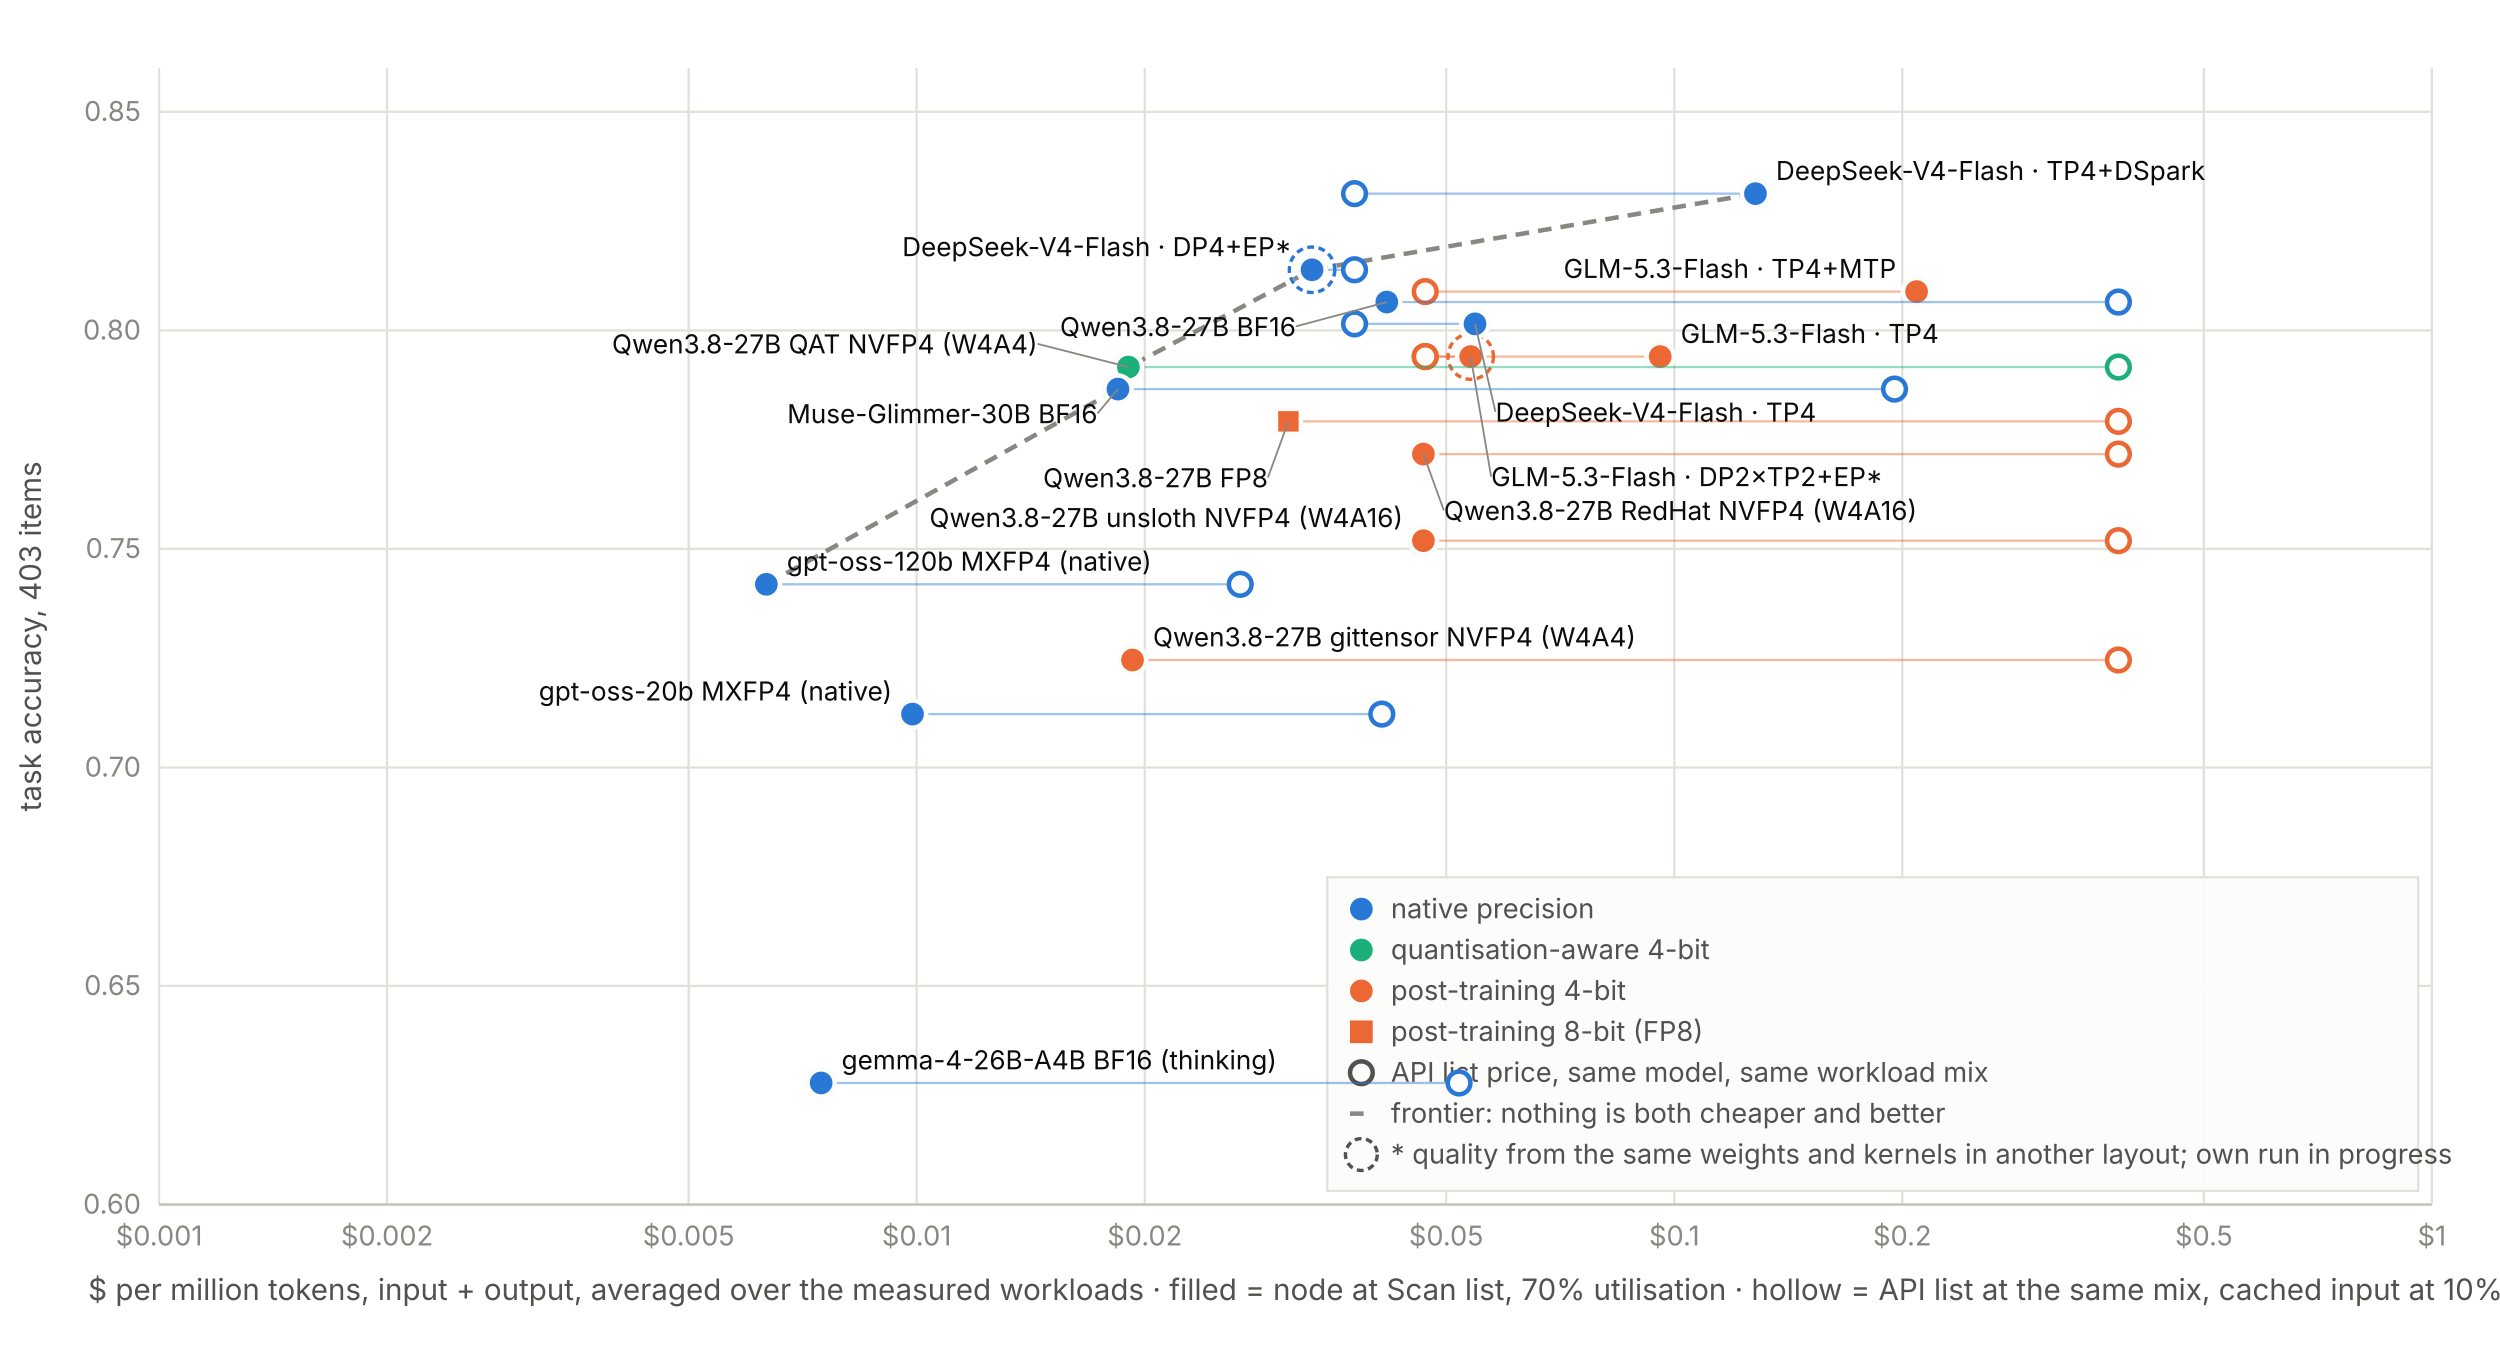
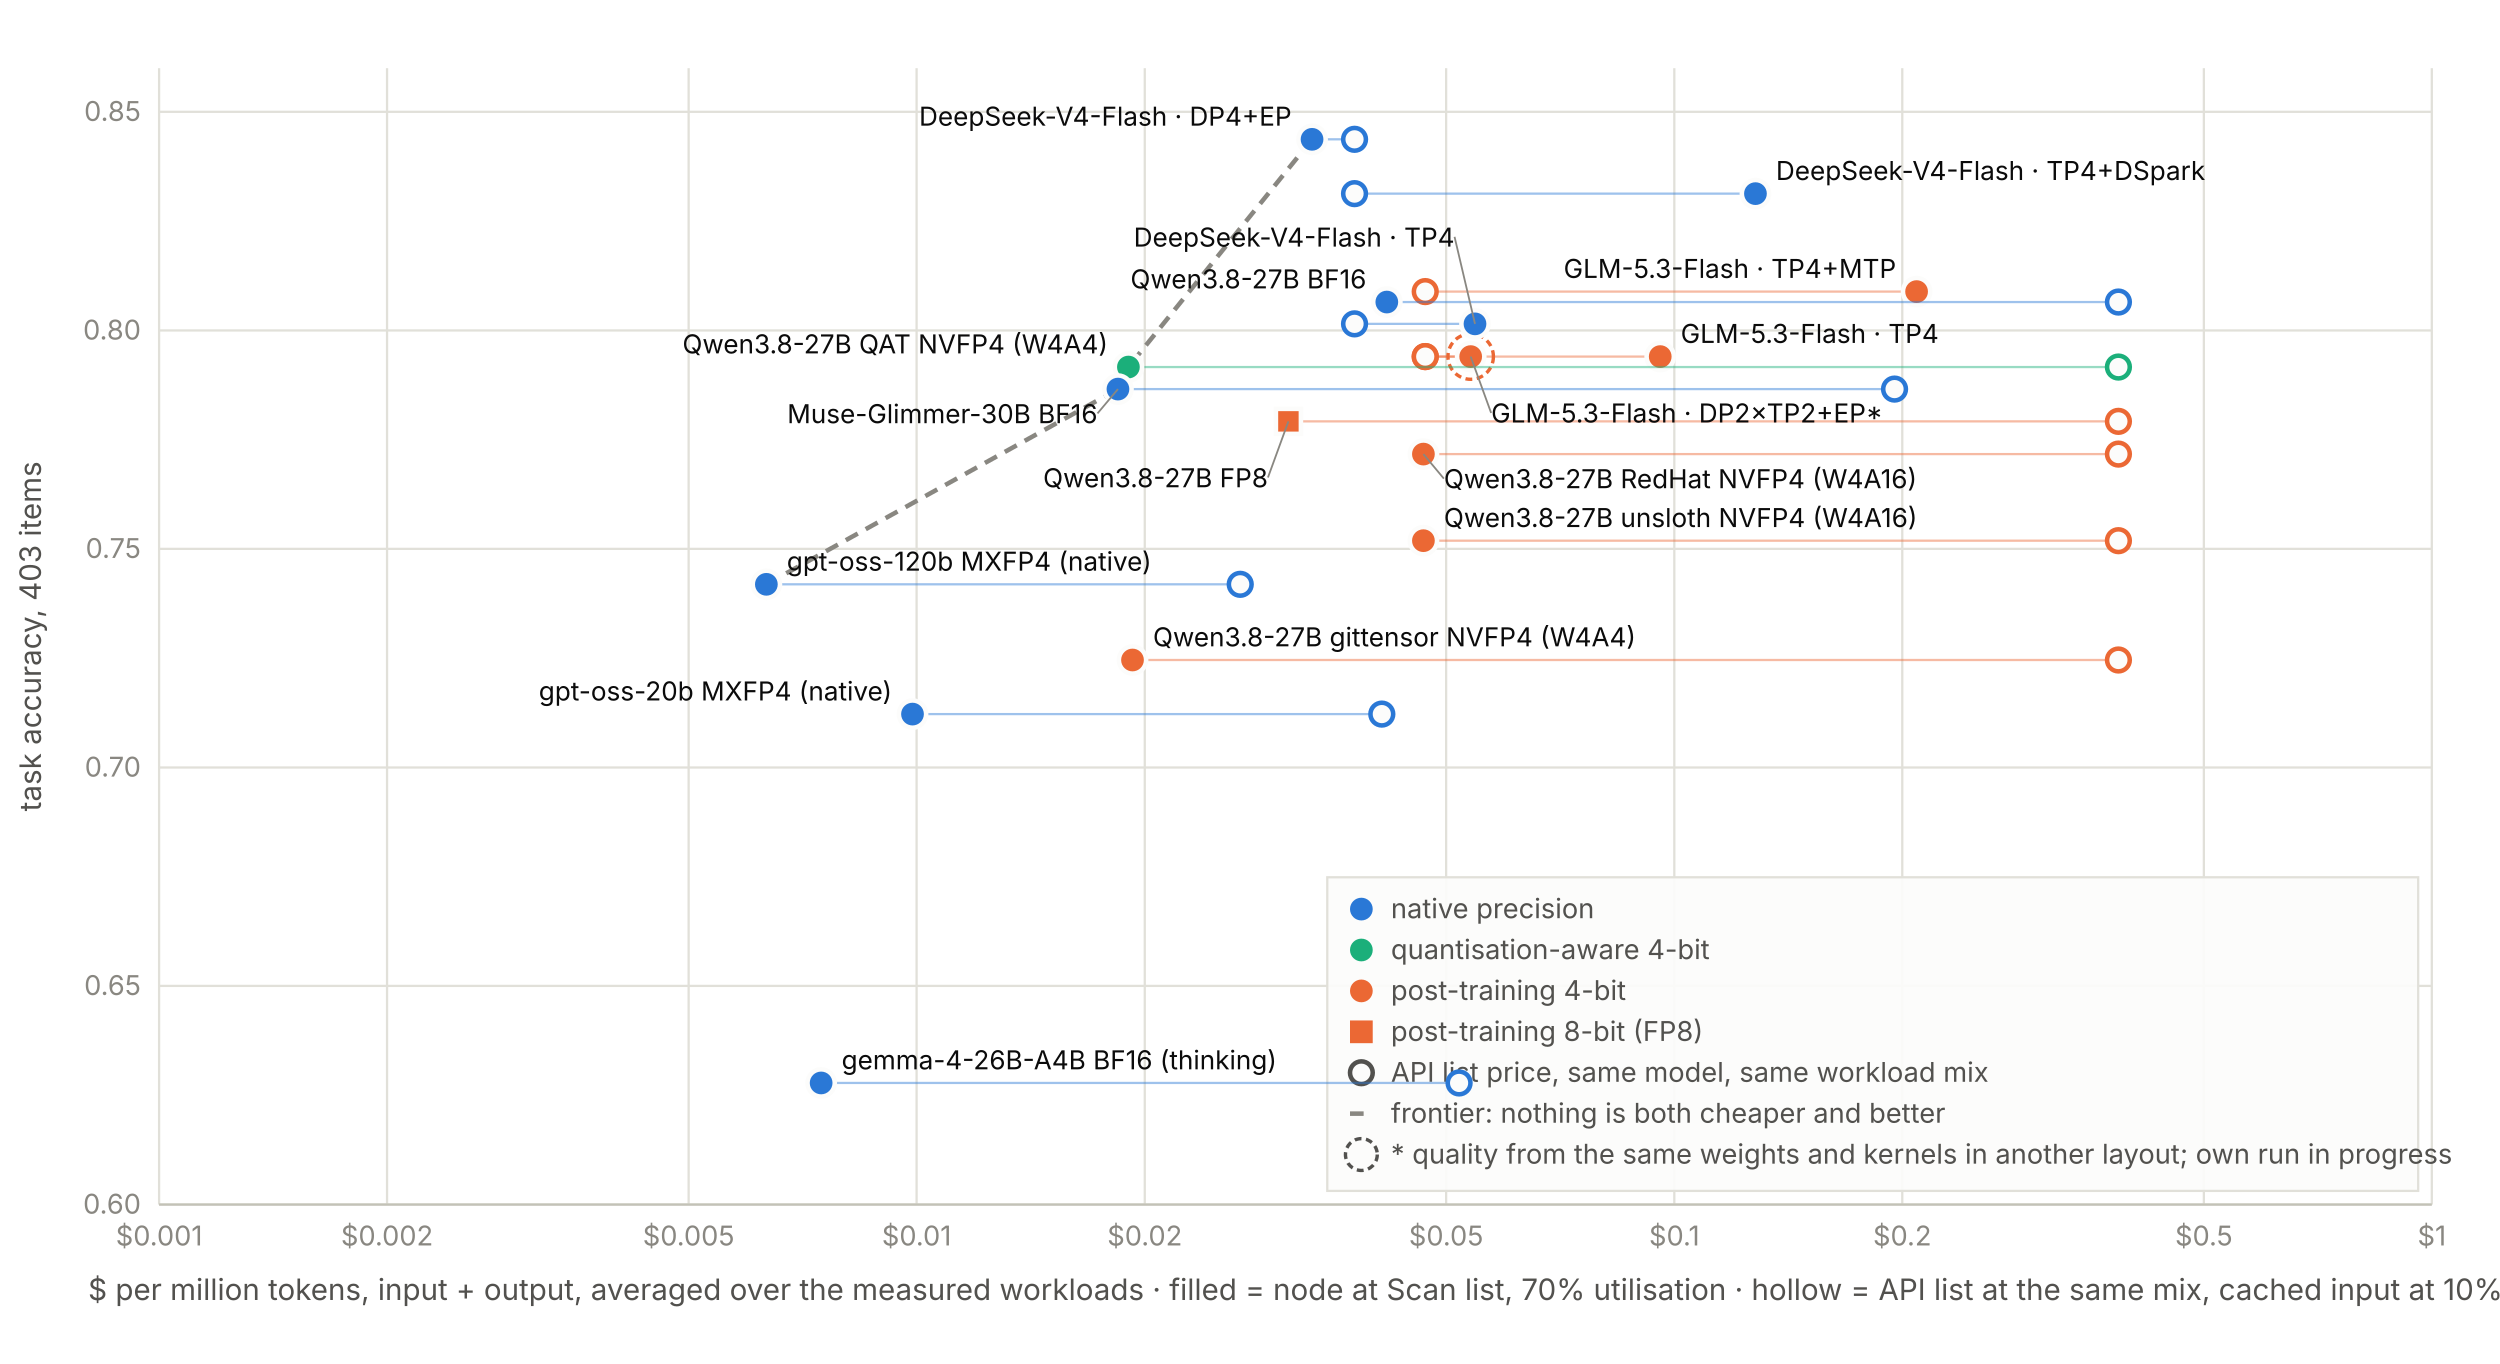
<svg xmlns="http://www.w3.org/2000/svg" viewBox="0 0 1100 600" width="100%" style="max-width:1100px;font-family:system-ui,-apple-system,'Segoe UI',sans-serif;background:#fcfcfb" role="img" aria-label="Cost against quality for every configuration measured at 600 W">
  <line x1="70.0" y1="30" x2="70.0" y2="530" stroke="#e1e0d9" stroke-width="1" />
  <text x="70.0" y="548" font-size="12" fill="#898781" text-anchor="middle">$0.001</text>
  <line x1="170.3" y1="30" x2="170.3" y2="530" stroke="#e1e0d9" stroke-width="1" />
  <text x="170.3" y="548" font-size="12" fill="#898781" text-anchor="middle">$0.002</text>
  <line x1="303.0" y1="30" x2="303.0" y2="530" stroke="#e1e0d9" stroke-width="1" />
  <text x="303.0" y="548" font-size="12" fill="#898781" text-anchor="middle">$0.005</text>
  <line x1="403.3" y1="30" x2="403.3" y2="530" stroke="#e1e0d9" stroke-width="1" />
  <text x="403.3" y="548" font-size="12" fill="#898781" text-anchor="middle">$0.01</text>
  <line x1="503.7" y1="30" x2="503.7" y2="530" stroke="#e1e0d9" stroke-width="1" />
  <text x="503.7" y="548" font-size="12" fill="#898781" text-anchor="middle">$0.02</text>
  <line x1="636.3" y1="30" x2="636.3" y2="530" stroke="#e1e0d9" stroke-width="1" />
  <text x="636.3" y="548" font-size="12" fill="#898781" text-anchor="middle">$0.05</text>
  <line x1="736.7" y1="30" x2="736.7" y2="530" stroke="#e1e0d9" stroke-width="1" />
  <text x="736.7" y="548" font-size="12" fill="#898781" text-anchor="middle">$0.1</text>
  <line x1="837.0" y1="30" x2="837.0" y2="530" stroke="#e1e0d9" stroke-width="1" />
  <text x="837.0" y="548" font-size="12" fill="#898781" text-anchor="middle">$0.2</text>
  <line x1="969.7" y1="30" x2="969.7" y2="530" stroke="#e1e0d9" stroke-width="1" />
  <text x="969.7" y="548" font-size="12" fill="#898781" text-anchor="middle">$0.5</text>
  <line x1="1070.0" y1="30" x2="1070.0" y2="530" stroke="#e1e0d9" stroke-width="1" />
  <text x="1070.0" y="548" font-size="12" fill="#898781" text-anchor="middle">$1</text>
  <line x1="70" y1="530.0" x2="1070" y2="530.0" stroke="#e1e0d9" stroke-width="1" />
  <text x="62" y="534.0" font-size="12" fill="#898781" text-anchor="end">0.60</text>
  <line x1="70" y1="433.8" x2="1070" y2="433.8" stroke="#e1e0d9" stroke-width="1" />
  <text x="62" y="437.8" font-size="12" fill="#898781" text-anchor="end">0.65</text>
  <line x1="70" y1="337.7" x2="1070" y2="337.7" stroke="#e1e0d9" stroke-width="1" />
  <text x="62" y="341.7" font-size="12" fill="#898781" text-anchor="end">0.70</text>
  <line x1="70" y1="241.5" x2="1070" y2="241.5" stroke="#e1e0d9" stroke-width="1" />
  <text x="62" y="245.5" font-size="12" fill="#898781" text-anchor="end">0.75</text>
  <line x1="70" y1="145.4" x2="1070" y2="145.4" stroke="#e1e0d9" stroke-width="1" />
  <text x="62" y="149.4" font-size="12" fill="#898781" text-anchor="end">0.80</text>
  <line x1="70" y1="49.2" x2="1070" y2="49.2" stroke="#e1e0d9" stroke-width="1" />
  <text x="62" y="53.2" font-size="12" fill="#898781" text-anchor="end">0.85</text>
  <line x1="70" y1="530" x2="1070" y2="530" stroke="#c3c2b7" />
  <text x="570" y="572" font-size="13" fill="#52514e" text-anchor="middle">$ per million tokens, input + output, averaged over the measured workloads · filled = node at Scan list, 70% utilisation · hollow = API list at the same mix, cached input at 10%</text>
  <text transform="translate(18,280) rotate(-90)" font-size="13" fill="#52514e" text-anchor="middle">task accuracy, 403 items</text>
  <rect x="584" y="386" width="480" height="138" fill="#fcfcfb" fill-opacity="0.92" stroke="#e1e0d9" />
  <circle cx="599" cy="400" r="5" fill="#2a78d6" />
  <text x="612" y="404" font-size="12" fill="#52514e">native precision</text>
  <circle cx="599" cy="418" r="5" fill="#1baf7a" />
  <text x="612" y="422" font-size="12" fill="#52514e">quantisation-aware 4-bit</text>
  <circle cx="599" cy="436" r="5" fill="#eb6834" />
  <text x="612" y="440" font-size="12" fill="#52514e">post-training 4-bit</text>
  <rect x="594" y="449" width="10" height="10" fill="#eb6834" />
  <text x="612" y="458" font-size="12" fill="#52514e">post-training 8-bit (FP8)</text>
  <circle cx="599" cy="472" r="5" fill="#fcfcfb" stroke="#52514e" stroke-width="2" />
  <text x="612" y="476" font-size="12" fill="#52514e">API list price, same model, same workload mix</text>
  <line x1="594" y1="490" x2="604" y2="490" stroke="#898781" stroke-width="2" stroke-dasharray="6 4" />
  <text x="612" y="494" font-size="12" fill="#52514e">frontier: nothing is both cheaper and better</text>
  <circle cx="599" cy="508" r="7" fill="none" stroke="#52514e" stroke-width="1.5" stroke-dasharray="3 2" />
  <text x="612" y="512" font-size="12" fill="#52514e">* quality from the same weights and kernels in another layout; own run in progress</text>
-   <path d="M337.2,257.1 L491.9,171.2 L496.5,161.5 L577.3,118.7 L772.4,85.2" fill="none" stroke="#898781" stroke-width="2" stroke-dasharray="6 4" />
+   <path d="M337.2,257.1 L491.9,171.2 L496.5,161.5 L577.3,61.3" fill="none" stroke="#898781" stroke-width="2" stroke-dasharray="6 4" />
  <line x1="730.5" y1="156.9" x2="627.1" y2="156.9" stroke="#eb6834" stroke-width="1" stroke-opacity="0.45" />
  <circle cx="627.1" cy="156.9" r="5" fill="#fcfcfb" stroke="#eb6834" stroke-width="2" />
  <circle cx="730.5" cy="156.9" r="6" fill="#eb6834" stroke="#fcfcfb" stroke-width="2" />
  <line x1="647.1" y1="156.9" x2="627.1" y2="156.9" stroke="#eb6834" stroke-width="1" stroke-opacity="0.45" />
  <circle cx="627.1" cy="156.9" r="5" fill="#fcfcfb" stroke="#eb6834" stroke-width="2" />
  <circle cx="647.1" cy="156.9" r="10" fill="none" stroke="#eb6834" stroke-width="1.5" stroke-dasharray="3 2" />
  <circle cx="647.1" cy="156.9" r="6" fill="#eb6834" stroke="#fcfcfb" stroke-width="2" />
  <line x1="843.3" y1="128.3" x2="627.1" y2="128.3" stroke="#eb6834" stroke-width="1" stroke-opacity="0.45" />
  <circle cx="627.1" cy="128.3" r="5" fill="#fcfcfb" stroke="#eb6834" stroke-width="2" />
  <circle cx="843.3" cy="128.3" r="6" fill="#eb6834" stroke="#fcfcfb" stroke-width="2" />
  <line x1="649.0" y1="142.5" x2="596.0" y2="142.5" stroke="#2a78d6" stroke-width="1" stroke-opacity="0.45" />
  <circle cx="596.0" cy="142.5" r="5" fill="#fcfcfb" stroke="#2a78d6" stroke-width="2" />
  <circle cx="649.0" cy="142.5" r="6" fill="#2a78d6" stroke="#fcfcfb" stroke-width="2" />
-   <line x1="577.3" y1="118.7" x2="596.0" y2="118.7" stroke="#2a78d6" stroke-width="1" stroke-opacity="0.45" />
-   <circle cx="596.0" cy="118.7" r="5" fill="#fcfcfb" stroke="#2a78d6" stroke-width="2" />
-   <circle cx="577.3" cy="118.7" r="10" fill="none" stroke="#2a78d6" stroke-width="1.5" stroke-dasharray="3 2" />
-   <circle cx="577.3" cy="118.7" r="6" fill="#2a78d6" stroke="#fcfcfb" stroke-width="2" />
+   <line x1="577.3" y1="61.3" x2="596.0" y2="61.3" stroke="#2a78d6" stroke-width="1" stroke-opacity="0.45" />
+   <circle cx="596.0" cy="61.3" r="5" fill="#fcfcfb" stroke="#2a78d6" stroke-width="2" />
+   <circle cx="577.3" cy="61.3" r="6" fill="#2a78d6" stroke="#fcfcfb" stroke-width="2" />
  <line x1="772.4" y1="85.2" x2="596.0" y2="85.2" stroke="#2a78d6" stroke-width="1" stroke-opacity="0.45" />
  <circle cx="596.0" cy="85.2" r="5" fill="#fcfcfb" stroke="#2a78d6" stroke-width="2" />
  <circle cx="772.4" cy="85.2" r="6" fill="#2a78d6" stroke="#fcfcfb" stroke-width="2" />
  <line x1="610.2" y1="132.9" x2="932.1" y2="132.9" stroke="#2a78d6" stroke-width="1" stroke-opacity="0.45" />
  <circle cx="932.1" cy="132.9" r="5" fill="#fcfcfb" stroke="#2a78d6" stroke-width="2" />
  <circle cx="610.2" cy="132.9" r="6" fill="#2a78d6" stroke="#fcfcfb" stroke-width="2" />
  <line x1="496.5" y1="161.5" x2="932.1" y2="161.5" stroke="#1baf7a" stroke-width="1" stroke-opacity="0.45" />
  <circle cx="932.1" cy="161.5" r="5" fill="#fcfcfb" stroke="#1baf7a" stroke-width="2" />
  <circle cx="496.5" cy="161.5" r="6" fill="#1baf7a" stroke="#fcfcfb" stroke-width="2" />
  <line x1="566.9" y1="185.4" x2="932.1" y2="185.4" stroke="#eb6834" stroke-width="1" stroke-opacity="0.45" />
  <circle cx="932.1" cy="185.4" r="5" fill="#fcfcfb" stroke="#eb6834" stroke-width="2" />
  <rect x="561.4" y="179.9" width="11" height="11" fill="#eb6834" stroke="#fcfcfb" stroke-width="2" />
  <line x1="498.3" y1="290.4" x2="932.1" y2="290.4" stroke="#eb6834" stroke-width="1" stroke-opacity="0.45" />
  <circle cx="932.1" cy="290.4" r="5" fill="#fcfcfb" stroke="#eb6834" stroke-width="2" />
  <circle cx="498.3" cy="290.4" r="6" fill="#eb6834" stroke="#fcfcfb" stroke-width="2" />
  <line x1="626.3" y1="199.8" x2="932.1" y2="199.8" stroke="#eb6834" stroke-width="1" stroke-opacity="0.45" />
  <circle cx="932.1" cy="199.8" r="5" fill="#fcfcfb" stroke="#eb6834" stroke-width="2" />
  <circle cx="626.3" cy="199.8" r="6" fill="#eb6834" stroke="#fcfcfb" stroke-width="2" />
  <line x1="626.3" y1="237.9" x2="932.1" y2="237.9" stroke="#eb6834" stroke-width="1" stroke-opacity="0.45" />
  <circle cx="932.1" cy="237.9" r="5" fill="#fcfcfb" stroke="#eb6834" stroke-width="2" />
  <circle cx="626.3" cy="237.9" r="6" fill="#eb6834" stroke="#fcfcfb" stroke-width="2" />
  <line x1="491.9" y1="171.2" x2="833.6" y2="171.2" stroke="#2a78d6" stroke-width="1" stroke-opacity="0.45" />
  <circle cx="833.6" cy="171.2" r="5" fill="#fcfcfb" stroke="#2a78d6" stroke-width="2" />
  <circle cx="491.9" cy="171.2" r="6" fill="#2a78d6" stroke="#fcfcfb" stroke-width="2" />
  <line x1="361.3" y1="476.5" x2="642.0" y2="476.5" stroke="#2a78d6" stroke-width="1" stroke-opacity="0.45" />
  <circle cx="642.0" cy="476.5" r="5" fill="#fcfcfb" stroke="#2a78d6" stroke-width="2" />
  <circle cx="361.3" cy="476.5" r="6" fill="#2a78d6" stroke="#fcfcfb" stroke-width="2" />
  <line x1="337.2" y1="257.1" x2="545.7" y2="257.1" stroke="#2a78d6" stroke-width="1" stroke-opacity="0.45" />
  <circle cx="545.7" cy="257.1" r="5" fill="#fcfcfb" stroke="#2a78d6" stroke-width="2" />
  <circle cx="337.2" cy="257.1" r="6" fill="#2a78d6" stroke="#fcfcfb" stroke-width="2" />
  <line x1="401.5" y1="314.2" x2="608.0" y2="314.2" stroke="#2a78d6" stroke-width="1" stroke-opacity="0.45" />
  <circle cx="608.0" cy="314.2" r="5" fill="#fcfcfb" stroke="#2a78d6" stroke-width="2" />
  <circle cx="401.5" cy="314.2" r="6" fill="#2a78d6" stroke="#fcfcfb" stroke-width="2" />
+   <text x="568.3" y="55.3" font-size="11.5" fill="#0b0b0b" text-anchor="end">DeepSeek-V4-Flash · DP4+EP</text>
  <text x="781.4" y="79.2" font-size="11.5" fill="#0b0b0b" text-anchor="start">DeepSeek-V4-Flash · TP4+DSpark</text>
-   <text x="568.3" y="112.7" font-size="11.5" fill="#0b0b0b" text-anchor="end">DeepSeek-V4-Flash · DP4+EP*</text>
  <text x="834.3" y="122.3" font-size="11.5" fill="#0b0b0b" text-anchor="end">GLM-5.3-Flash · TP4+MTP</text>
-   <line x1="610.2" y1="132.9" x2="570.2" y2="143.6" stroke="#898781" stroke-width="0.8" />
-   <text x="570.2" y="147.9" font-size="11.5" fill="#0b0b0b" text-anchor="end">Qwen3.8-27B BF16</text>
-   <line x1="649.0" y1="142.5" x2="658.0" y2="181.2" stroke="#898781" stroke-width="0.8" />
-   <text x="658.0" y="185.5" font-size="11.5" fill="#0b0b0b" text-anchor="start">DeepSeek-V4-Flash · TP4</text>
+   <text x="601.2" y="126.9" font-size="11.5" fill="#0b0b0b" text-anchor="end">Qwen3.8-27B BF16</text>
+   <line x1="649.0" y1="142.5" x2="640.0" y2="104.2" stroke="#898781" stroke-width="0.8" />
+   <text x="640.0" y="108.5" font-size="11.5" fill="#0b0b0b" text-anchor="end">DeepSeek-V4-Flash · TP4</text>
  <text x="739.5" y="150.9" font-size="11.5" fill="#0b0b0b" text-anchor="start">GLM-5.3-Flash · TP4</text>
-   <line x1="647.1" y1="156.9" x2="656.1" y2="209.7" stroke="#898781" stroke-width="0.8" />
-   <text x="656.1" y="213.9" font-size="11.5" fill="#0b0b0b" text-anchor="start">GLM-5.3-Flash · DP2×TP2+EP*</text>
-   <line x1="496.5" y1="161.5" x2="456.5" y2="151.3" stroke="#898781" stroke-width="0.8" />
-   <text x="456.5" y="155.5" font-size="11.5" fill="#0b0b0b" text-anchor="end">Qwen3.8-27B QAT NVFP4 (W4A4)</text>
+   <line x1="647.1" y1="156.9" x2="656.1" y2="181.7" stroke="#898781" stroke-width="0.8" />
+   <text x="656.1" y="185.9" font-size="11.5" fill="#0b0b0b" text-anchor="start">GLM-5.3-Flash · DP2×TP2+EP*</text>
+   <text x="487.5" y="155.5" font-size="11.5" fill="#0b0b0b" text-anchor="end">Qwen3.8-27B QAT NVFP4 (W4A4)</text>
  <line x1="491.9" y1="171.2" x2="482.9" y2="181.9" stroke="#898781" stroke-width="0.8" />
  <text x="482.9" y="186.2" font-size="11.5" fill="#0b0b0b" text-anchor="end">Muse-Glimmer-30B BF16</text>
  <line x1="566.9" y1="185.4" x2="557.9" y2="210.1" stroke="#898781" stroke-width="0.8" />
  <text x="557.9" y="214.4" font-size="11.5" fill="#0b0b0b" text-anchor="end">Qwen3.8-27B FP8</text>
-   <line x1="626.3" y1="199.8" x2="635.3" y2="224.6" stroke="#898781" stroke-width="0.8" />
-   <text x="635.3" y="228.8" font-size="11.5" fill="#0b0b0b" text-anchor="start">Qwen3.8-27B RedHat NVFP4 (W4A16)</text>
-   <text x="617.3" y="231.9" font-size="11.5" fill="#0b0b0b" text-anchor="end">Qwen3.8-27B unsloth NVFP4 (W4A16)</text>
+   <line x1="626.3" y1="199.8" x2="635.3" y2="210.6" stroke="#898781" stroke-width="0.8" />
+   <text x="635.3" y="214.8" font-size="11.5" fill="#0b0b0b" text-anchor="start">Qwen3.8-27B RedHat NVFP4 (W4A16)</text>
+   <text x="635.3" y="231.9" font-size="11.5" fill="#0b0b0b" text-anchor="start">Qwen3.8-27B unsloth NVFP4 (W4A16)</text>
  <text x="346.2" y="251.1" font-size="11.5" fill="#0b0b0b" text-anchor="start">gpt-oss-120b MXFP4 (native)</text>
  <text x="507.3" y="284.4" font-size="11.5" fill="#0b0b0b" text-anchor="start">Qwen3.8-27B gittensor NVFP4 (W4A4)</text>
  <text x="392.5" y="308.2" font-size="11.5" fill="#0b0b0b" text-anchor="end">gpt-oss-20b MXFP4 (native)</text>
  <text x="370.3" y="470.5" font-size="11.5" fill="#0b0b0b" text-anchor="start">gemma-4-26B-A4B BF16 (thinking)</text>
</svg>
